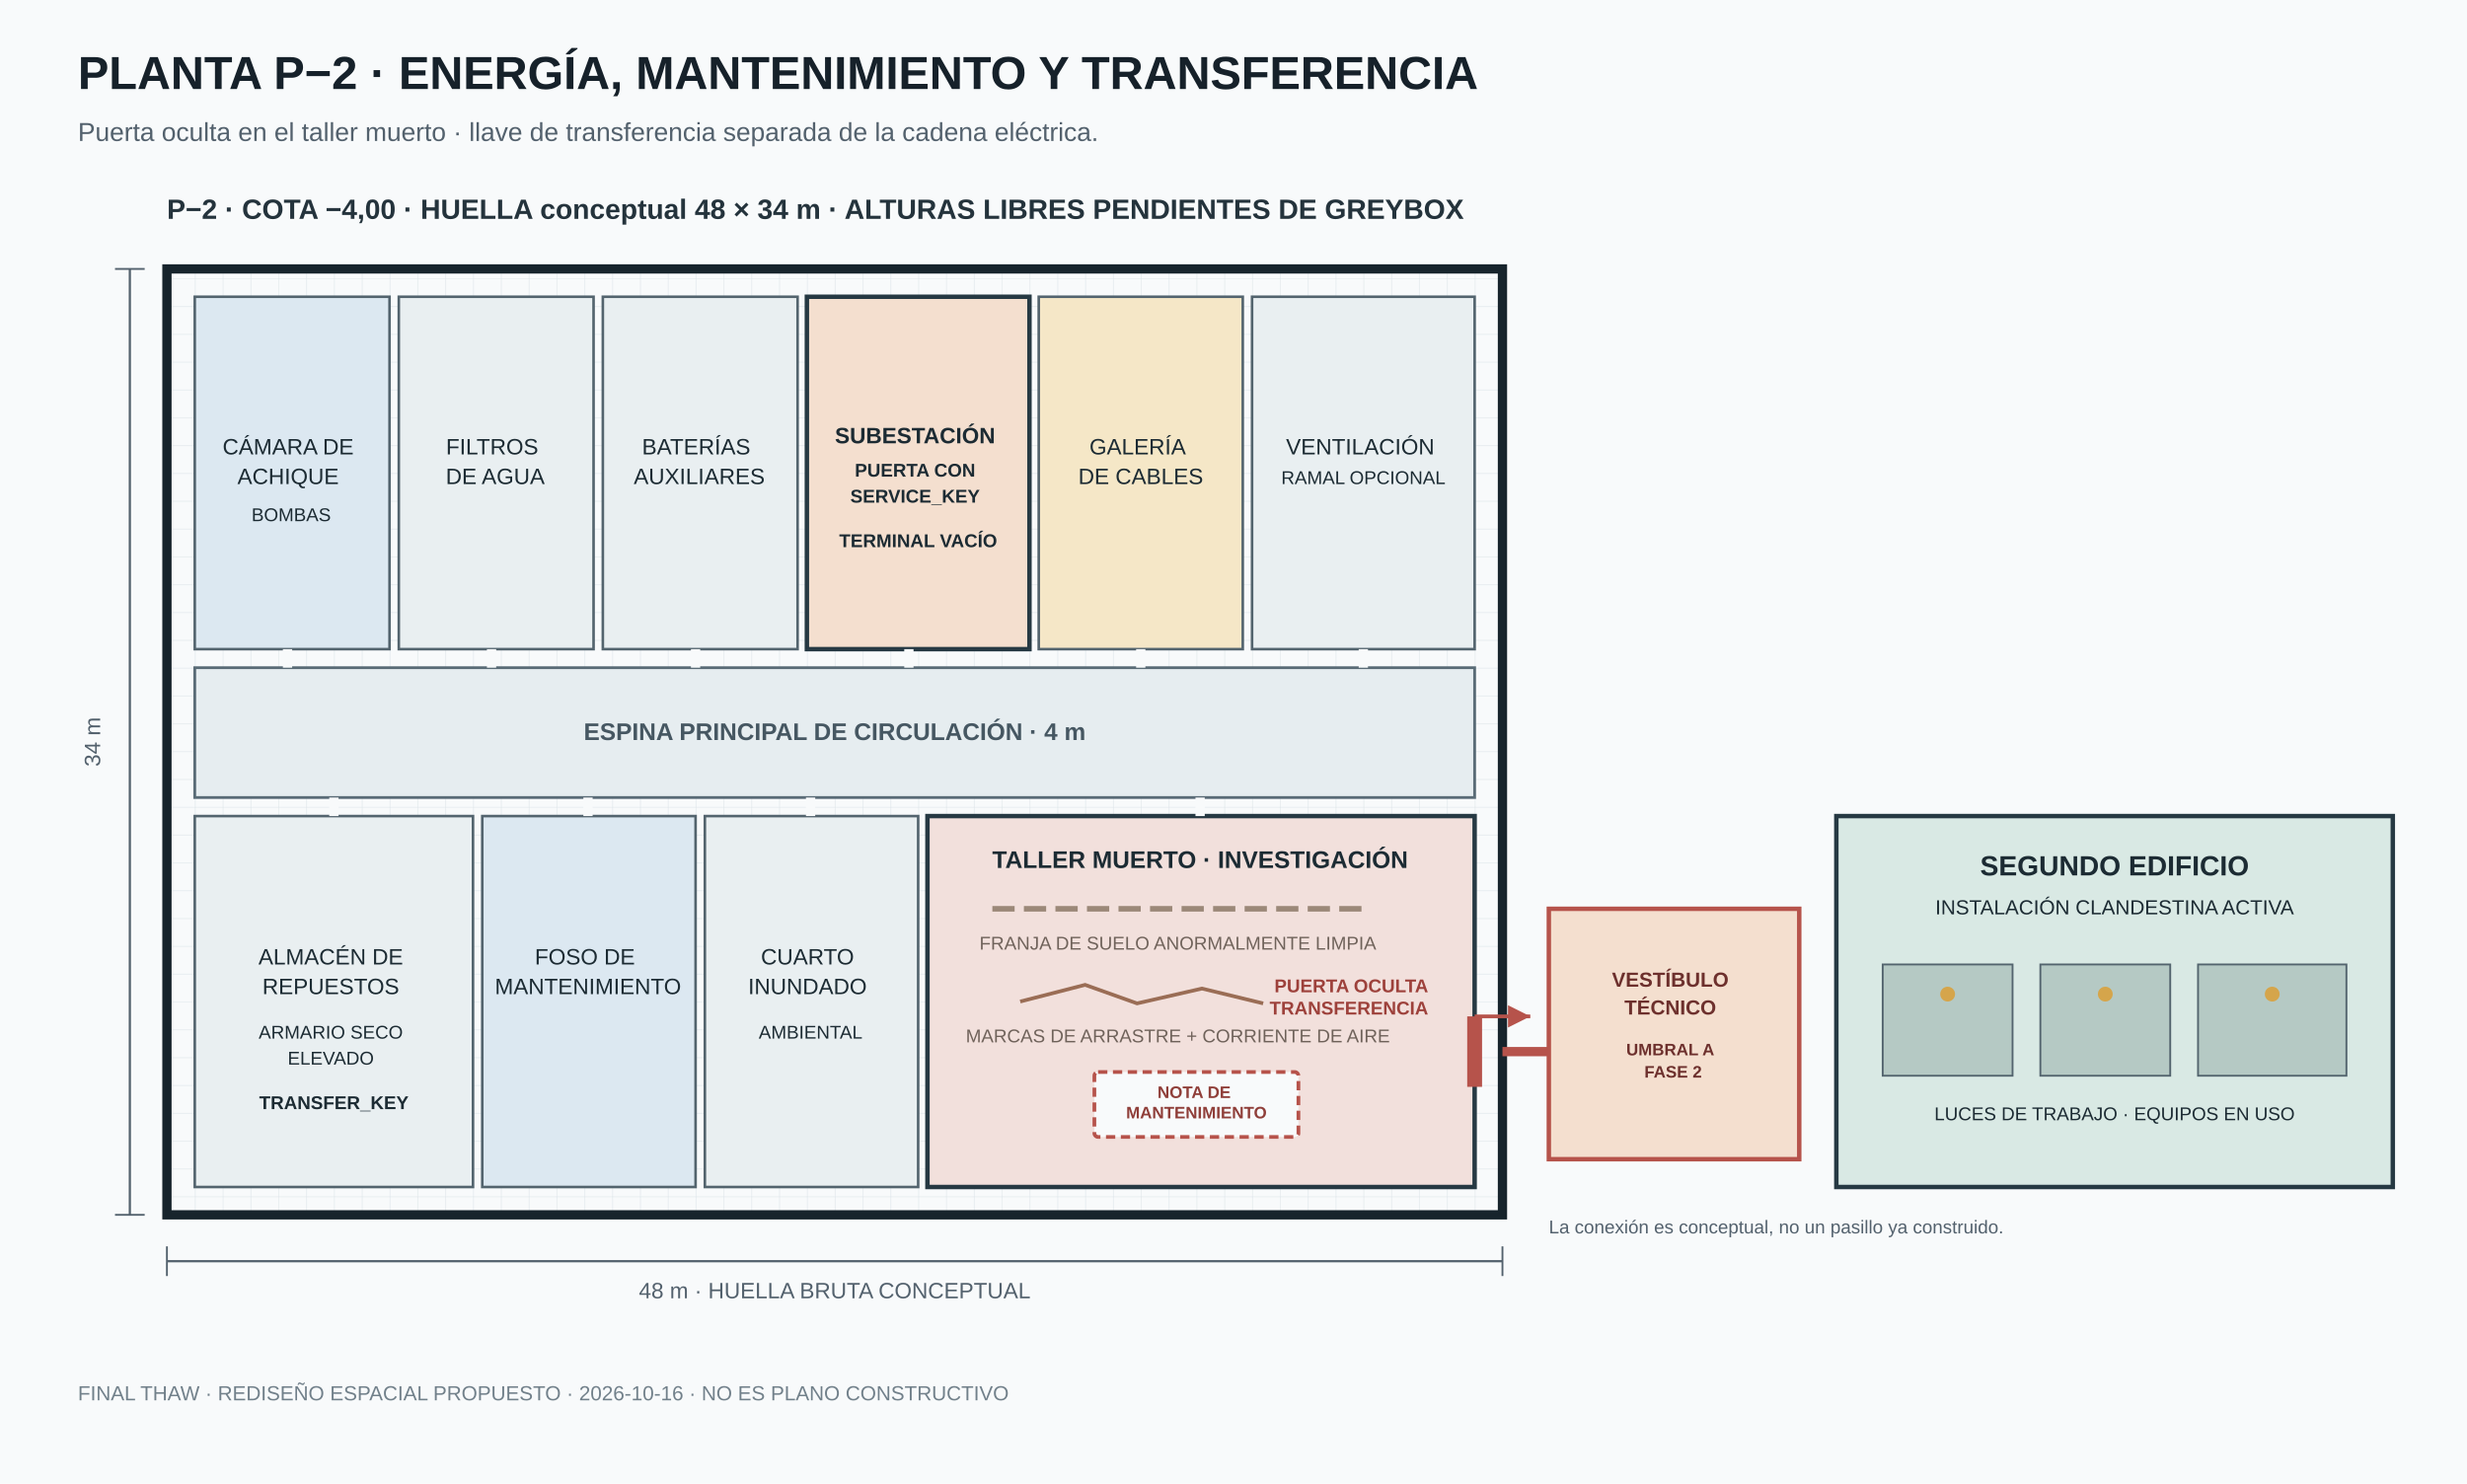
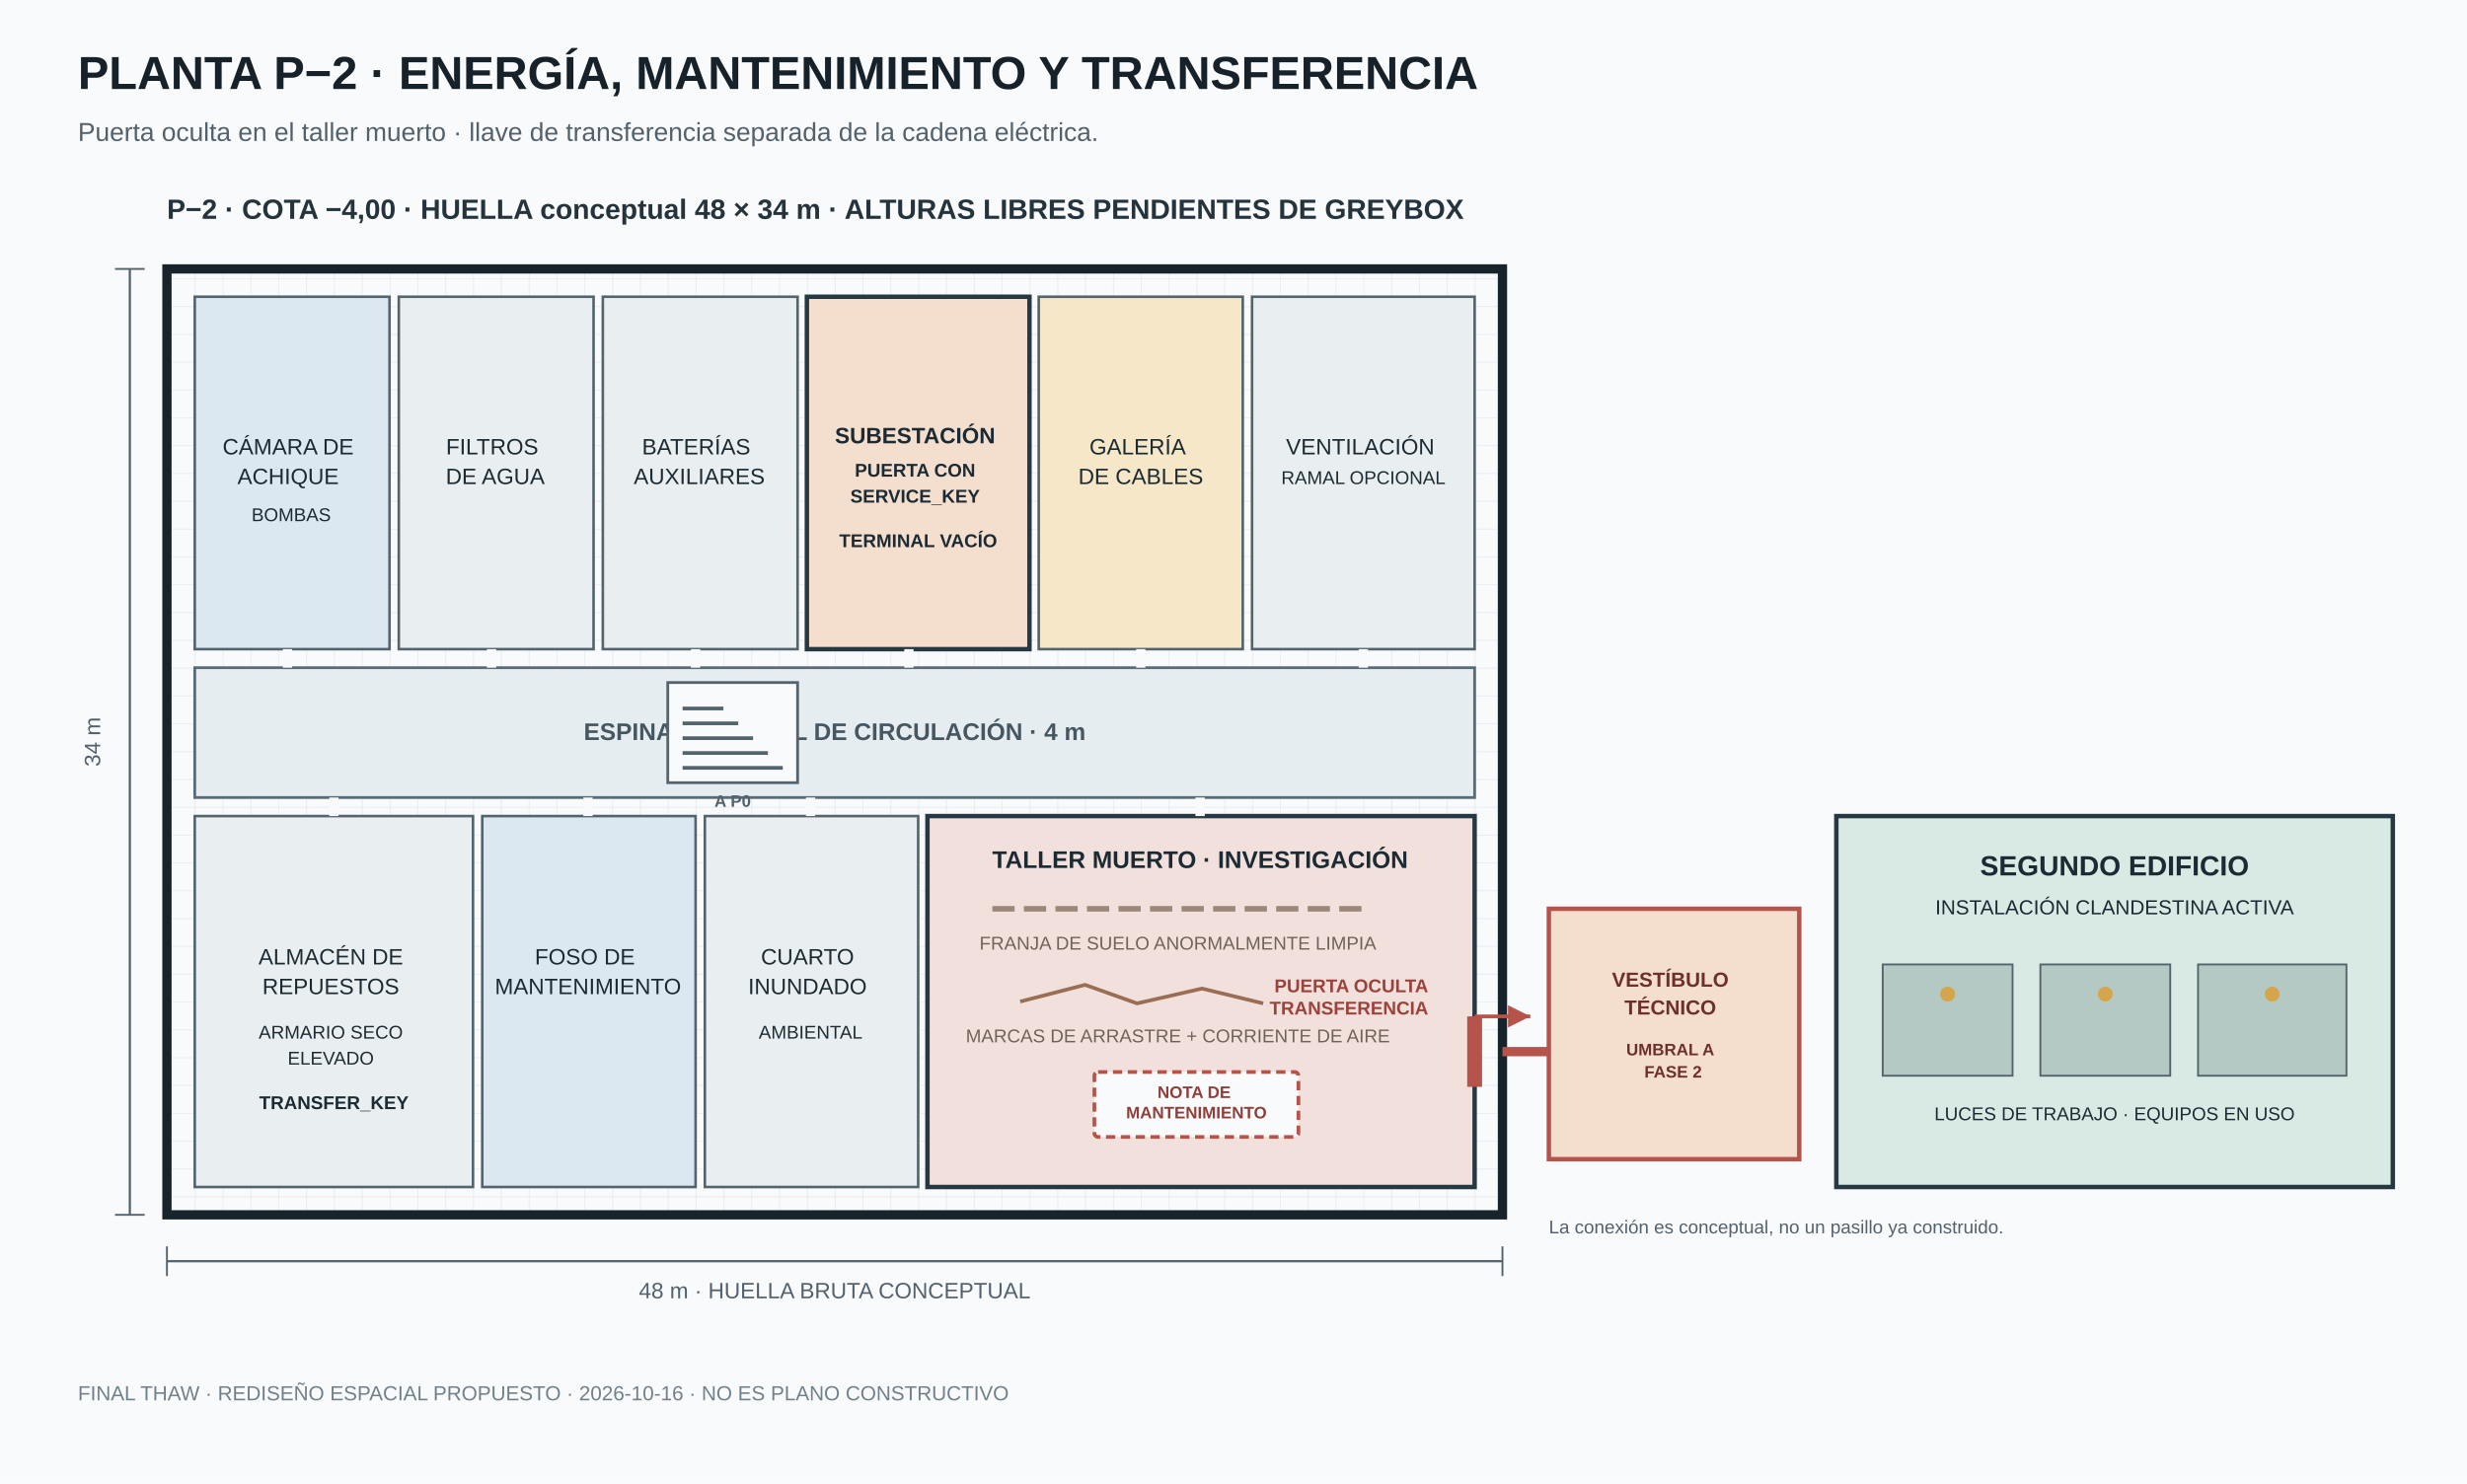
<svg xmlns="http://www.w3.org/2000/svg" viewBox="0 0 1330 800" role="img" aria-label="Planta conceptual P−2 con puerta de transferencia oculta en el taller muerto y vestíbulo del edificio clandestino">
  <defs>
    <pattern id="grid" width="15" height="15" patternUnits="userSpaceOnUse">
      <path d="M15 0H0V15" fill="none" stroke="#dce3e8" stroke-width=".55" />
    </pattern>
    <marker id="arrow" markerWidth="8" markerHeight="8" refX="6" refY="3" orient="auto">
      <path d="M0,0 L6,3 L0,6 Z" fill="#b6534b" />
    </marker>
  </defs>
  <rect width="1330" height="800" fill="#f8fafb" />
  <text x="42" y="48" font-family="Arial,sans-serif" font-size="25" font-weight="700" fill="#16212a">PLANTA P−2 · ENERGÍA, MANTENIMIENTO Y TRANSFERENCIA</text>
  <text x="42" y="76" font-family="Arial,sans-serif" font-size="14" fill="#53616d">Puerta oculta en el taller muerto · llave de transferencia separada de la cadena eléctrica.</text>
  <text x="90" y="118" font-family="Arial,sans-serif" font-size="15" font-weight="700" fill="#24333c">P−2 · COTA −4,00 · HUELLA conceptual 48 × 34 m · ALTURAS LIBRES PENDIENTES DE GREYBOX</text>
  <rect x="90" y="145" width="720" height="510" fill="url(#grid)" stroke="#17242c" stroke-width="5" />
  <rect x="105" y="360" width="690" height="70" fill="#e6edf0" stroke="#596b76" stroke-width="1.5" />
  <text x="450" y="399" text-anchor="middle" font-family="Arial,sans-serif" font-size="13" font-weight="700" fill="#465762">ESPINA PRINCIPAL DE CIRCULACIÓN · 4 m</text>
+   <rect x="360" y="368" width="70" height="54" fill="#f8fafb" stroke="#53646e" stroke-width="1.5" />
+   <path d="M368 414 h54 M368 406 h46 M368 398 h38 M368 390 h30 M368 382 h22" stroke="#53646e" stroke-width="2" />
+   <text x="395" y="435" text-anchor="middle" font-family="Arial,sans-serif" font-size="9" font-weight="700" fill="#53616d">A P0</text>
  <rect x="105" y="160" width="105" height="190" fill="#dce8f1" stroke="#53646e" stroke-width="1.4" />
  <text x="157" y="245" text-anchor="middle" font-family="Arial,sans-serif" font-size="12" fill="#1c2b33">
    <tspan x="157">CÁMARA DE</tspan>
    <tspan x="157" dy="16">ACHIQUE</tspan>
    <tspan x="157" dy="20" font-size="10">BOMBAS</tspan>
  </text>
  <rect x="215" y="160" width="105" height="190" fill="#e9eff1" stroke="#53646e" stroke-width="1.4" />
  <text x="267" y="245" text-anchor="middle" font-family="Arial,sans-serif" font-size="12" fill="#1c2b33">
    <tspan x="267">FILTROS</tspan>
    <tspan x="267" dy="16">DE AGUA</tspan>
  </text>
  <rect x="325" y="160" width="105" height="190" fill="#e9eff1" stroke="#53646e" stroke-width="1.4" />
  <text x="377" y="245" text-anchor="middle" font-family="Arial,sans-serif" font-size="12" fill="#1c2b33">
    <tspan x="377">BATERÍAS</tspan>
    <tspan x="377" dy="16">AUXILIARES</tspan>
  </text>
  <rect x="435" y="160" width="120" height="190" fill="#f4dfcf" stroke="#263943" stroke-width="2.4" />
  <text x="495" y="239" text-anchor="middle" font-family="Arial,sans-serif" font-size="12" font-weight="700" fill="#1c2b33">
    <tspan x="495">SUBESTACIÓN</tspan>
    <tspan x="495" dy="18" font-size="10">PUERTA CON</tspan>
    <tspan x="495" dy="14" font-size="10">SERVICE_KEY</tspan>
    <tspan x="495" dy="24" font-size="10">TERMINAL VACÍO</tspan>
  </text>
  <rect x="560" y="160" width="110" height="190" fill="#f5e7c7" stroke="#53646e" stroke-width="1.4" />
  <text x="615" y="245" text-anchor="middle" font-family="Arial,sans-serif" font-size="12" fill="#1c2b33">
    <tspan x="615">GALERÍA</tspan>
    <tspan x="615" dy="16">DE CABLES</tspan>
  </text>
  <rect x="675" y="160" width="120" height="190" fill="#e9eff1" stroke="#53646e" stroke-width="1.4" />
  <text x="735" y="245" text-anchor="middle" font-family="Arial,sans-serif" font-size="12" fill="#1c2b33">
    <tspan x="735">VENTILACIÓN</tspan>
    <tspan x="735" dy="16" font-size="10">RAMAL OPCIONAL</tspan>
  </text>
  <rect x="105" y="440" width="150" height="200" fill="#e9eff1" stroke="#53646e" stroke-width="1.4" />
  <text x="180" y="520" text-anchor="middle" font-family="Arial,sans-serif" font-size="12" fill="#1c2b33">
    <tspan x="180">ALMACÉN DE</tspan>
    <tspan x="180" dy="16">REPUESTOS</tspan>
    <tspan x="180" dy="24" font-size="10">ARMARIO SECO</tspan>
    <tspan x="180" dy="14" font-size="10">ELEVADO</tspan>
    <tspan x="180" dy="24" font-size="10" font-weight="700">TRANSFER_KEY</tspan>
  </text>
  <rect x="260" y="440" width="115" height="200" fill="#dce8f1" stroke="#53646e" stroke-width="1.4" />
  <text x="317" y="520" text-anchor="middle" font-family="Arial,sans-serif" font-size="12" fill="#1c2b33">
    <tspan x="317">FOSO DE</tspan>
    <tspan x="317" dy="16">MANTENIMIENTO</tspan>
  </text>
  <rect x="380" y="440" width="115" height="200" fill="#e9eff1" stroke="#53646e" stroke-width="1.4" />
  <text x="437" y="520" text-anchor="middle" font-family="Arial,sans-serif" font-size="12" fill="#1c2b33">
    <tspan x="437">CUARTO</tspan>
    <tspan x="437" dy="16">INUNDADO</tspan>
    <tspan x="437" dy="24" font-size="10">AMBIENTAL</tspan>
  </text>
  <rect x="500" y="440" width="295" height="200" fill="#f2e0dc" stroke="#263943" stroke-width="2.4" />
  <text x="647" y="468" text-anchor="middle" font-family="Arial,sans-serif" font-size="13" font-weight="700" fill="#1c2b33">TALLER MUERTO · INVESTIGACIÓN</text>
  <path d="M535 490 L735 490" stroke="#9b8878" stroke-width="3" stroke-dasharray="12 5" />
  <text x="635" y="512" text-anchor="middle" font-family="Arial,sans-serif" font-size="10" fill="#6f625a">FRANJA DE SUELO ANORMALMENTE LIMPIA</text>
  <path d="M550 540 l35 -9 l28 10 l35 -8 l33 8" fill="none" stroke="#9a6d55" stroke-width="2" />
  <text x="635" y="562" text-anchor="middle" font-family="Arial,sans-serif" font-size="10" fill="#6f625a">MARCAS DE ARRASTRE + CORRIENTE DE AIRE</text>
  <rect x="590" y="578" width="110" height="35" rx="2" fill="#f8fafb" stroke="#b6534b" stroke-width="2" stroke-dasharray="5 3" />
  <text x="645" y="592" text-anchor="middle" font-family="Arial,sans-serif" font-size="9" font-weight="700" fill="#8f3e39">
    <tspan x="645">NOTA DE</tspan>
    <tspan x="645" dy="11">MANTENIMIENTO</tspan>
  </text>
  <path d="M155 350 v10 M265 350 v10 M375 350 v10 M490 350 v10 M615 350 v10 M735 350 v10" stroke="#f8fafb" stroke-width="5" />
  <path d="M180 430 v10 M317 430 v10 M437 430 v10 M647 430 v10" stroke="#f8fafb" stroke-width="5" />
  <path d="M795 548 v38" stroke="#b6534b" stroke-width="8" />
  <path d="M795 548 L825 548" stroke="#b6534b" stroke-width="2" marker-end="url(#arrow)" />
  <text x="770" y="535" text-anchor="end" font-family="Arial,sans-serif" font-size="10" font-weight="700" fill="#9d413b">PUERTA OCULTA</text>
  <text x="770" y="547" text-anchor="end" font-family="Arial,sans-serif" font-size="10" font-weight="700" fill="#9d413b">TRANSFERENCIA</text>
  <rect x="835" y="490" width="135" height="135" fill="#f4dfcf" stroke="#b6534b" stroke-width="2.4" />
  <text x="902" y="532" text-anchor="middle" font-family="Arial,sans-serif" font-size="11" font-weight="700" fill="#6d302d">
    <tspan x="902">VESTÍBULO</tspan>
    <tspan x="902" dy="15">TÉCNICO</tspan>
    <tspan x="902" dy="22" font-size="9">UMBRAL A</tspan>
    <tspan x="902" dy="12" font-size="9">FASE 2</tspan>
  </text>
  <path d="M810 567 H835" stroke="#b6534b" stroke-width="5" />
  <rect x="990" y="440" width="300" height="200" fill="#d9e9e4" stroke="#263943" stroke-width="2.4" />
  <text x="1140" y="472" text-anchor="middle" font-family="Arial,sans-serif" font-size="15" font-weight="700" fill="#1c2b33">SEGUNDO EDIFICIO</text>
  <text x="1140" y="493" text-anchor="middle" font-family="Arial,sans-serif" font-size="11" fill="#1c2b33">INSTALACIÓN CLANDESTINA ACTIVA</text>
  <rect x="1015" y="520" width="70" height="60" fill="#b5c9c4" stroke="#53646e" />
  <rect x="1100" y="520" width="70" height="60" fill="#b5c9c4" stroke="#53646e" />
  <rect x="1185" y="520" width="80" height="60" fill="#b5c9c4" stroke="#53646e" />
  <circle cx="1050" cy="536" r="4" fill="#d5a54b" />
  <circle cx="1135" cy="536" r="4" fill="#d5a54b" />
  <circle cx="1225" cy="536" r="4" fill="#d5a54b" />
  <text x="1140" y="604" text-anchor="middle" font-family="Arial,sans-serif" font-size="10" fill="#1c2b33">LUCES DE TRABAJO · EQUIPOS EN USO</text>
  <line x1="90" y1="680" x2="810" y2="680" stroke="#53616d" stroke-width="1.2" />
  <line x1="90" y1="672" x2="90" y2="688" stroke="#53616d" />
  <line x1="810" y1="672" x2="810" y2="688" stroke="#53616d" />
  <text x="450" y="700" text-anchor="middle" font-family="Arial,sans-serif" font-size="12" fill="#53616d">48 m · HUELLA BRUTA CONCEPTUAL</text>
  <line x1="70" y1="145" x2="70" y2="655" stroke="#53616d" stroke-width="1.2" />
  <line x1="62" y1="145" x2="78" y2="145" stroke="#53616d" />
  <line x1="62" y1="655" x2="78" y2="655" stroke="#53616d" />
  <text x="54" y="400" transform="rotate(-90 54 400)" text-anchor="middle" font-family="Arial,sans-serif" font-size="12" fill="#53616d">34 m</text>
  <text x="835" y="665" font-family="Arial,sans-serif" font-size="10" fill="#53616d">La conexión es conceptual, no un pasillo ya construido.</text>
  <text x="42" y="755" font-family="Arial,sans-serif" font-size="11" fill="#71808a">FINAL THAW · REDISEÑO ESPACIAL PROPUESTO · 2026-10-16 · NO ES PLANO CONSTRUCTIVO</text>
</svg>
